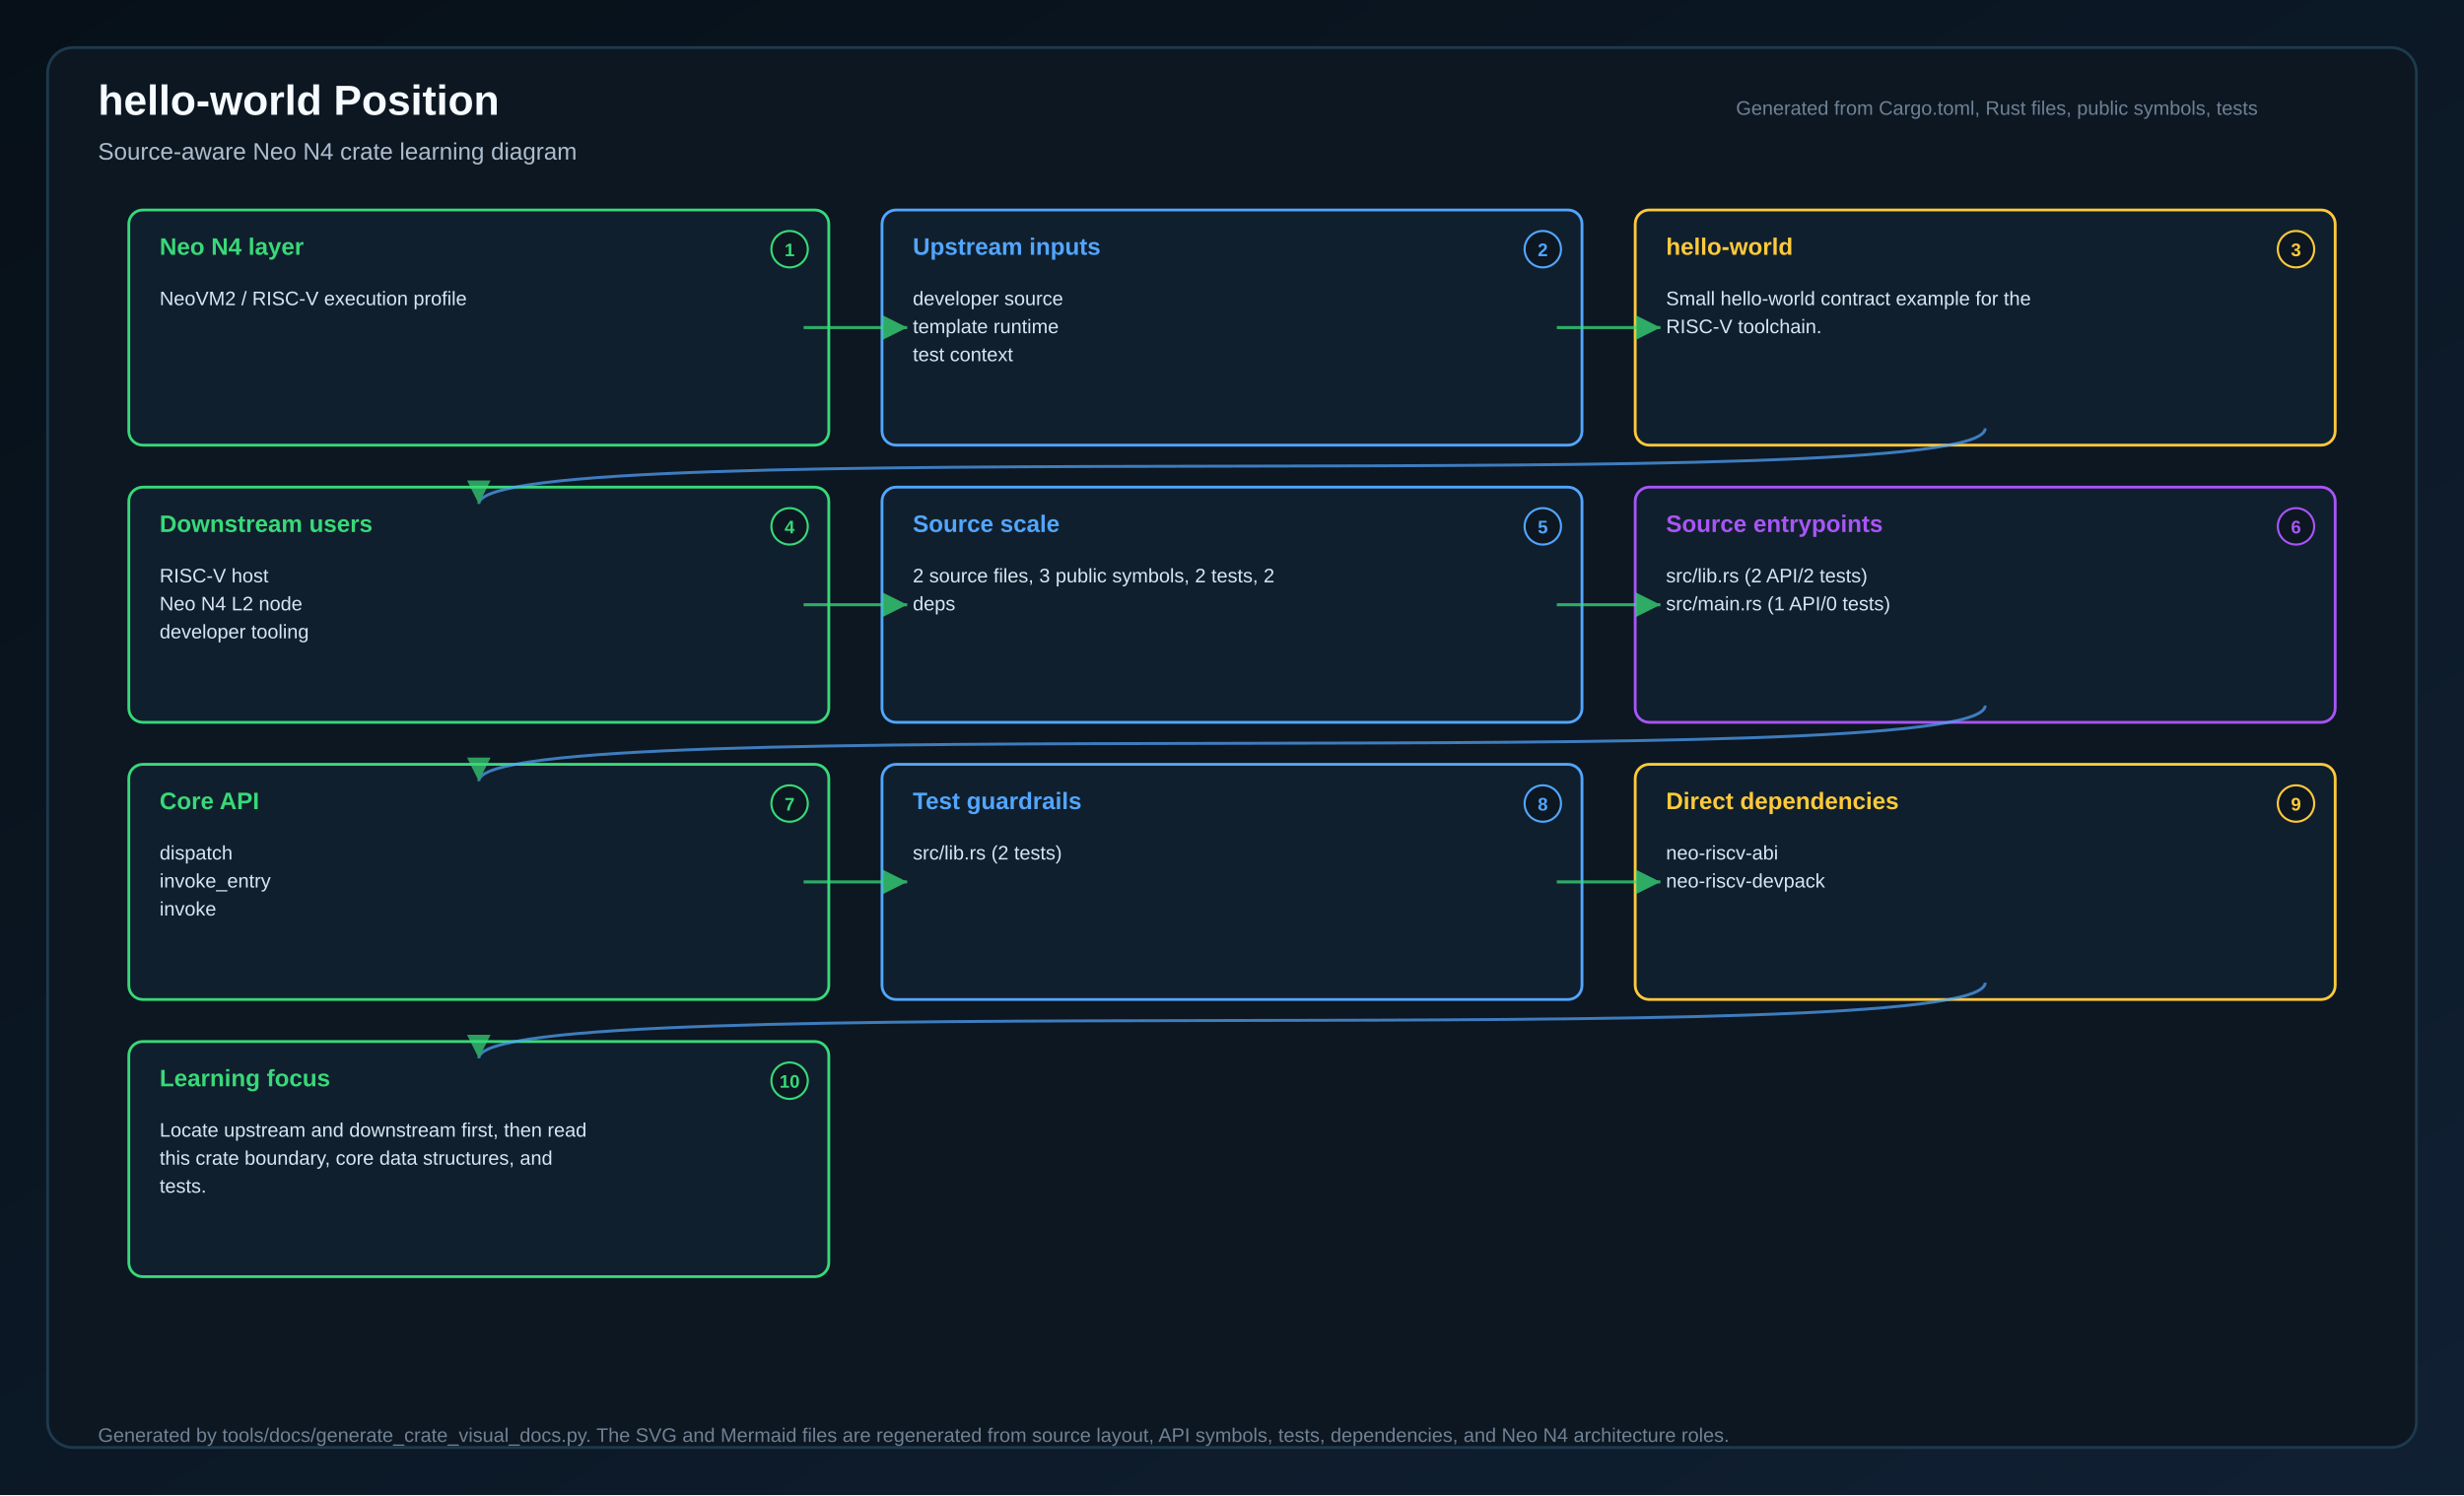
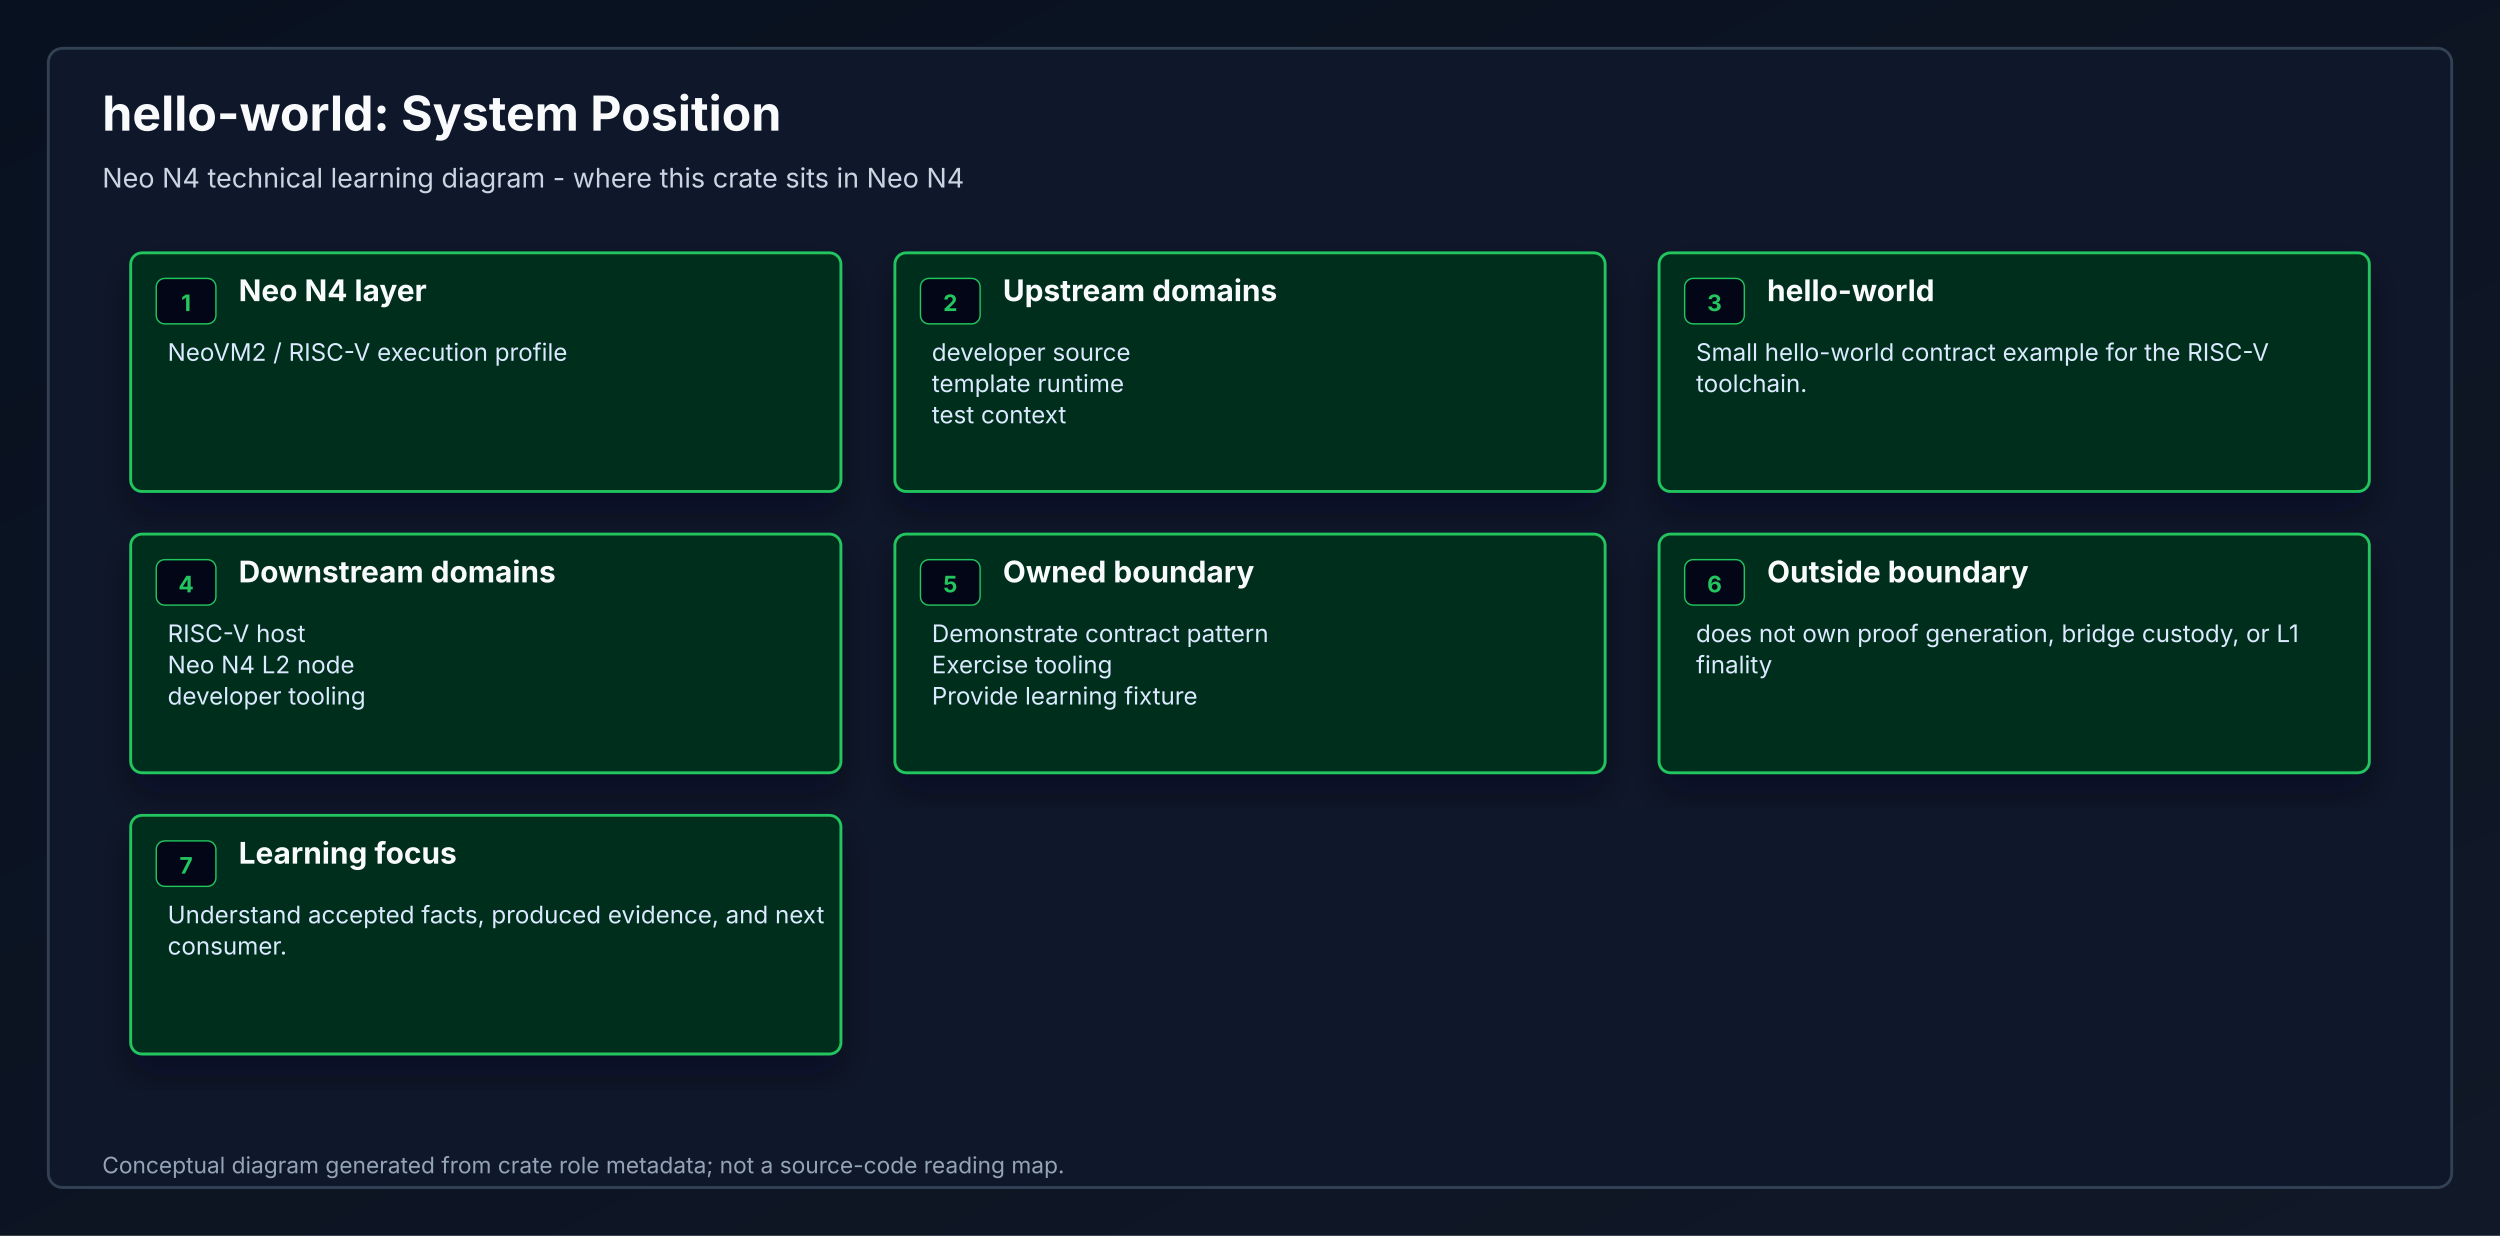
- <svg xmlns="http://www.w3.org/2000/svg" width="1760" height="1068" viewBox="0 0 1760 1068" role="img" aria-label="hello-world Position">
+ <svg xmlns="http://www.w3.org/2000/svg" width="1760" height="870" viewBox="0 0 1760 870" role="img" aria-label="hello-world System Position">
  <defs>
-     <linearGradient id="bg" x1="0" x2="1" y1="0" y2="1">
-       <stop offset="0" stop-color="#071018" />
-       <stop offset="1" stop-color="#102033" />
+     <linearGradient id="bg" x1="0" y1="0" x2="1" y2="1">
+       <stop offset="0%" stop-color="#08111f" />
+       <stop offset="100%" stop-color="#111827" />
    </linearGradient>
-     <marker id="arrow" markerWidth="12" markerHeight="12" refX="10" refY="6" orient="auto">
-       <path d="M2,2 L10,6 L2,10 Z" fill="#38d978" />
-     </marker>
+     <filter id="shadow" x="-15%" y="-15%" width="130%" height="130%">
+       <feDropShadow dx="0" dy="14" stdDeviation="12" flood-color="#020617" flood-opacity="0.42" />
+     </filter>
  </defs>
-   <rect x="0" y="0" width="1760" height="1068" fill="url(#bg)" />
-   <rect x="34" y="34" width="1692" height="1000" rx="18" fill="#0c1722" stroke="#1e3a4d" stroke-width="2" />
-   <text x="70" y="82" fill="#f6fbff" font-size="30" font-family="Segoe UI, Arial, sans-serif" font-weight="700">hello-world Position</text>
-   <text x="70" y="114" fill="#aebdcc" font-size="17" font-family="Segoe UI, Arial, sans-serif">Source-aware Neo N4 crate learning diagram</text>
-   <text x="1240" y="82" fill="#6f8194" font-size="14" font-family="Segoe UI, Arial, sans-serif">Generated from Cargo.toml, Rust files, public symbols, tests</text>
-   <rect x="92" y="150" width="500" height="168" rx="10" fill="#101f2d" stroke="#38d978" stroke-width="2" />
-   <circle cx="564" cy="178" r="13" fill="#0c1722" stroke="#38d978" stroke-width="1.5" />
-   <text x="564" y="183" text-anchor="middle" fill="#38d978" font-size="13" font-family="Segoe UI, Arial, sans-serif" font-weight="700">1</text>
-   <text x="114" y="182" fill="#38d978" font-size="17" font-family="Segoe UI, Arial, sans-serif" font-weight="700">Neo N4 layer</text>
-   <text x="114" y="218" fill="#d9e6f2" font-size="14" font-family="Segoe UI, Arial, sans-serif">NeoVM2 / RISC-V execution profile</text>
-   <rect x="630" y="150" width="500" height="168" rx="10" fill="#101f2d" stroke="#52a6ff" stroke-width="2" />
-   <circle cx="1102" cy="178" r="13" fill="#0c1722" stroke="#52a6ff" stroke-width="1.5" />
-   <text x="1102" y="183" text-anchor="middle" fill="#52a6ff" font-size="13" font-family="Segoe UI, Arial, sans-serif" font-weight="700">2</text>
-   <text x="652" y="182" fill="#52a6ff" font-size="17" font-family="Segoe UI, Arial, sans-serif" font-weight="700">Upstream inputs</text>
-   <text x="652" y="218" fill="#d9e6f2" font-size="14" font-family="Segoe UI, Arial, sans-serif">developer source</text>
-   <text x="652" y="238" fill="#d9e6f2" font-size="14" font-family="Segoe UI, Arial, sans-serif">template runtime</text>
-   <text x="652" y="258" fill="#d9e6f2" font-size="14" font-family="Segoe UI, Arial, sans-serif">test context</text>
-   <rect x="1168" y="150" width="500" height="168" rx="10" fill="#101f2d" stroke="#ffca3a" stroke-width="2" />
-   <circle cx="1640" cy="178" r="13" fill="#0c1722" stroke="#ffca3a" stroke-width="1.5" />
-   <text x="1640" y="183" text-anchor="middle" fill="#ffca3a" font-size="13" font-family="Segoe UI, Arial, sans-serif" font-weight="700">3</text>
-   <text x="1190" y="182" fill="#ffca3a" font-size="17" font-family="Segoe UI, Arial, sans-serif" font-weight="700">hello-world</text>
-   <text x="1190" y="218" fill="#d9e6f2" font-size="14" font-family="Segoe UI, Arial, sans-serif">Small hello-world contract example for the</text>
-   <text x="1190" y="238" fill="#d9e6f2" font-size="14" font-family="Segoe UI, Arial, sans-serif">RISC-V toolchain.</text>
-   <rect x="92" y="348" width="500" height="168" rx="10" fill="#101f2d" stroke="#38d978" stroke-width="2" />
-   <circle cx="564" cy="376" r="13" fill="#0c1722" stroke="#38d978" stroke-width="1.5" />
-   <text x="564" y="381" text-anchor="middle" fill="#38d978" font-size="13" font-family="Segoe UI, Arial, sans-serif" font-weight="700">4</text>
-   <text x="114" y="380" fill="#38d978" font-size="17" font-family="Segoe UI, Arial, sans-serif" font-weight="700">Downstream users</text>
-   <text x="114" y="416" fill="#d9e6f2" font-size="14" font-family="Segoe UI, Arial, sans-serif">RISC-V host</text>
-   <text x="114" y="436" fill="#d9e6f2" font-size="14" font-family="Segoe UI, Arial, sans-serif">Neo N4 L2 node</text>
-   <text x="114" y="456" fill="#d9e6f2" font-size="14" font-family="Segoe UI, Arial, sans-serif">developer tooling</text>
-   <rect x="630" y="348" width="500" height="168" rx="10" fill="#101f2d" stroke="#52a6ff" stroke-width="2" />
-   <circle cx="1102" cy="376" r="13" fill="#0c1722" stroke="#52a6ff" stroke-width="1.5" />
-   <text x="1102" y="381" text-anchor="middle" fill="#52a6ff" font-size="13" font-family="Segoe UI, Arial, sans-serif" font-weight="700">5</text>
-   <text x="652" y="380" fill="#52a6ff" font-size="17" font-family="Segoe UI, Arial, sans-serif" font-weight="700">Source scale</text>
-   <text x="652" y="416" fill="#d9e6f2" font-size="14" font-family="Segoe UI, Arial, sans-serif">2 source files, 3 public symbols, 2 tests, 2</text>
-   <text x="652" y="436" fill="#d9e6f2" font-size="14" font-family="Segoe UI, Arial, sans-serif">deps</text>
-   <rect x="1168" y="348" width="500" height="168" rx="10" fill="#101f2d" stroke="#a855f7" stroke-width="2" />
-   <circle cx="1640" cy="376" r="13" fill="#0c1722" stroke="#a855f7" stroke-width="1.5" />
-   <text x="1640" y="381" text-anchor="middle" fill="#a855f7" font-size="13" font-family="Segoe UI, Arial, sans-serif" font-weight="700">6</text>
-   <text x="1190" y="380" fill="#a855f7" font-size="17" font-family="Segoe UI, Arial, sans-serif" font-weight="700">Source entrypoints</text>
-   <text x="1190" y="416" fill="#d9e6f2" font-size="14" font-family="Segoe UI, Arial, sans-serif">src/lib.rs (2 API/2 tests)</text>
-   <text x="1190" y="436" fill="#d9e6f2" font-size="14" font-family="Segoe UI, Arial, sans-serif">src/main.rs (1 API/0 tests)</text>
-   <rect x="92" y="546" width="500" height="168" rx="10" fill="#101f2d" stroke="#38d978" stroke-width="2" />
-   <circle cx="564" cy="574" r="13" fill="#0c1722" stroke="#38d978" stroke-width="1.5" />
-   <text x="564" y="579" text-anchor="middle" fill="#38d978" font-size="13" font-family="Segoe UI, Arial, sans-serif" font-weight="700">7</text>
-   <text x="114" y="578" fill="#38d978" font-size="17" font-family="Segoe UI, Arial, sans-serif" font-weight="700">Core API</text>
-   <text x="114" y="614" fill="#d9e6f2" font-size="14" font-family="Segoe UI, Arial, sans-serif">dispatch</text>
-   <text x="114" y="634" fill="#d9e6f2" font-size="14" font-family="Segoe UI, Arial, sans-serif">invoke_entry</text>
-   <text x="114" y="654" fill="#d9e6f2" font-size="14" font-family="Segoe UI, Arial, sans-serif">invoke</text>
-   <rect x="630" y="546" width="500" height="168" rx="10" fill="#101f2d" stroke="#52a6ff" stroke-width="2" />
-   <circle cx="1102" cy="574" r="13" fill="#0c1722" stroke="#52a6ff" stroke-width="1.5" />
-   <text x="1102" y="579" text-anchor="middle" fill="#52a6ff" font-size="13" font-family="Segoe UI, Arial, sans-serif" font-weight="700">8</text>
-   <text x="652" y="578" fill="#52a6ff" font-size="17" font-family="Segoe UI, Arial, sans-serif" font-weight="700">Test guardrails</text>
-   <text x="652" y="614" fill="#d9e6f2" font-size="14" font-family="Segoe UI, Arial, sans-serif">src/lib.rs (2 tests)</text>
-   <rect x="1168" y="546" width="500" height="168" rx="10" fill="#101f2d" stroke="#ffca3a" stroke-width="2" />
-   <circle cx="1640" cy="574" r="13" fill="#0c1722" stroke="#ffca3a" stroke-width="1.5" />
-   <text x="1640" y="579" text-anchor="middle" fill="#ffca3a" font-size="13" font-family="Segoe UI, Arial, sans-serif" font-weight="700">9</text>
-   <text x="1190" y="578" fill="#ffca3a" font-size="17" font-family="Segoe UI, Arial, sans-serif" font-weight="700">Direct dependencies</text>
-   <text x="1190" y="614" fill="#d9e6f2" font-size="14" font-family="Segoe UI, Arial, sans-serif">neo-riscv-abi</text>
-   <text x="1190" y="634" fill="#d9e6f2" font-size="14" font-family="Segoe UI, Arial, sans-serif">neo-riscv-devpack</text>
-   <rect x="92" y="744" width="500" height="168" rx="10" fill="#101f2d" stroke="#38d978" stroke-width="2" />
-   <circle cx="564" cy="772" r="13" fill="#0c1722" stroke="#38d978" stroke-width="1.5" />
-   <text x="564" y="777" text-anchor="middle" fill="#38d978" font-size="13" font-family="Segoe UI, Arial, sans-serif" font-weight="700">10</text>
-   <text x="114" y="776" fill="#38d978" font-size="17" font-family="Segoe UI, Arial, sans-serif" font-weight="700">Learning focus</text>
-   <text x="114" y="812" fill="#d9e6f2" font-size="14" font-family="Segoe UI, Arial, sans-serif">Locate upstream and downstream first, then read</text>
-   <text x="114" y="832" fill="#d9e6f2" font-size="14" font-family="Segoe UI, Arial, sans-serif">this crate boundary, core data structures, and</text>
-   <text x="114" y="852" fill="#d9e6f2" font-size="14" font-family="Segoe UI, Arial, sans-serif">tests.</text>
-   <line x1="574" y1="234" x2="648" y2="234" stroke="#38d978" stroke-width="2.2" marker-end="url(#arrow)" opacity="0.75" />
-   <line x1="1112" y1="234" x2="1186" y2="234" stroke="#38d978" stroke-width="2.2" marker-end="url(#arrow)" opacity="0.75" />
-   <line x1="574" y1="432" x2="648" y2="432" stroke="#38d978" stroke-width="2.2" marker-end="url(#arrow)" opacity="0.75" />
-   <line x1="1112" y1="432" x2="1186" y2="432" stroke="#38d978" stroke-width="2.2" marker-end="url(#arrow)" opacity="0.75" />
-   <line x1="574" y1="630" x2="648" y2="630" stroke="#38d978" stroke-width="2.2" marker-end="url(#arrow)" opacity="0.75" />
-   <line x1="1112" y1="630" x2="1186" y2="630" stroke="#38d978" stroke-width="2.2" marker-end="url(#arrow)" opacity="0.75" />
-   <path d="M1418 306 C1418 358, 342 308, 342 360" stroke="#52a6ff" stroke-width="2.1" fill="none" marker-end="url(#arrow)" opacity="0.7" />
-   <path d="M1418 504 C1418 556, 342 506, 342 558" stroke="#52a6ff" stroke-width="2.1" fill="none" marker-end="url(#arrow)" opacity="0.7" />
-   <path d="M1418 702 C1418 754, 342 704, 342 756" stroke="#52a6ff" stroke-width="2.1" fill="none" marker-end="url(#arrow)" opacity="0.7" />
-   <text x="70" y="1030" fill="#6f8194" font-size="14" font-family="Segoe UI, Arial, sans-serif">Generated by tools/docs/generate_crate_visual_docs.py. The SVG and Mermaid files are regenerated from source layout, API symbols, tests, dependencies, and Neo N4 architecture roles.</text>
+   <rect width="1760" height="100%" fill="url(#bg)" />
+   <rect x="34" y="34" width="1692" height="802" rx="10" fill="#0f172a" stroke="#334155" stroke-width="2" />
+   <text x="72" y="92" fill="#f8fafc" font-family="Inter,Segoe UI,Arial,sans-serif" font-size="34" font-weight="700">hello-world: System Position</text>
+   <text x="72" y="132" fill="#cbd5e1" font-family="Inter,Segoe UI,Arial,sans-serif" font-size="19">Neo N4 technical learning diagram - where this crate sits in Neo N4</text>
+   <rect x="92" y="178" width="500" height="168" rx="8" fill="#052e1a" stroke="#22c55e" stroke-width="2" filter="url(#shadow)" />
+   <rect x="110" y="196" width="42" height="32" rx="6" fill="#020617" stroke="#22c55e" stroke-width="1" />
+   <text x="131" y="219" text-anchor="middle" fill="#22c55e" font-family="Inter,Segoe UI,Arial,sans-serif" font-size="16" font-weight="700">1</text>
+   <text x="168" y="212" fill="#f8fafc" font-family="Inter,Segoe UI,Arial,sans-serif" font-size="21" font-weight="700">Neo N4 layer</text>
+   <text x="118" y="254" fill="#dbeafe" font-family="Inter,Segoe UI,Arial,sans-serif" font-size="17">NeoVM2 / RISC-V execution profile</text>
+   <rect x="630" y="178" width="500" height="168" rx="8" fill="#052e1a" stroke="#22c55e" stroke-width="2" filter="url(#shadow)" />
+   <rect x="648" y="196" width="42" height="32" rx="6" fill="#020617" stroke="#22c55e" stroke-width="1" />
+   <text x="669" y="219" text-anchor="middle" fill="#22c55e" font-family="Inter,Segoe UI,Arial,sans-serif" font-size="16" font-weight="700">2</text>
+   <text x="706" y="212" fill="#f8fafc" font-family="Inter,Segoe UI,Arial,sans-serif" font-size="21" font-weight="700">Upstream domains</text>
+   <text x="656" y="254" fill="#dbeafe" font-family="Inter,Segoe UI,Arial,sans-serif" font-size="17">developer source</text>
+   <text x="656" y="276" fill="#dbeafe" font-family="Inter,Segoe UI,Arial,sans-serif" font-size="17">template runtime</text>
+   <text x="656" y="298" fill="#dbeafe" font-family="Inter,Segoe UI,Arial,sans-serif" font-size="17">test context</text>
+   <rect x="1168" y="178" width="500" height="168" rx="8" fill="#052e1a" stroke="#22c55e" stroke-width="2" filter="url(#shadow)" />
+   <rect x="1186" y="196" width="42" height="32" rx="6" fill="#020617" stroke="#22c55e" stroke-width="1" />
+   <text x="1207" y="219" text-anchor="middle" fill="#22c55e" font-family="Inter,Segoe UI,Arial,sans-serif" font-size="16" font-weight="700">3</text>
+   <text x="1244" y="212" fill="#f8fafc" font-family="Inter,Segoe UI,Arial,sans-serif" font-size="21" font-weight="700">hello-world</text>
+   <text x="1194" y="254" fill="#dbeafe" font-family="Inter,Segoe UI,Arial,sans-serif" font-size="17">Small hello-world contract example for the RISC-V</text>
+   <text x="1194" y="276" fill="#dbeafe" font-family="Inter,Segoe UI,Arial,sans-serif" font-size="17">toolchain.</text>
+   <rect x="92" y="376" width="500" height="168" rx="8" fill="#052e1a" stroke="#22c55e" stroke-width="2" filter="url(#shadow)" />
+   <rect x="110" y="394" width="42" height="32" rx="6" fill="#020617" stroke="#22c55e" stroke-width="1" />
+   <text x="131" y="417" text-anchor="middle" fill="#22c55e" font-family="Inter,Segoe UI,Arial,sans-serif" font-size="16" font-weight="700">4</text>
+   <text x="168" y="410" fill="#f8fafc" font-family="Inter,Segoe UI,Arial,sans-serif" font-size="21" font-weight="700">Downstream domains</text>
+   <text x="118" y="452" fill="#dbeafe" font-family="Inter,Segoe UI,Arial,sans-serif" font-size="17">RISC-V host</text>
+   <text x="118" y="474" fill="#dbeafe" font-family="Inter,Segoe UI,Arial,sans-serif" font-size="17">Neo N4 L2 node</text>
+   <text x="118" y="496" fill="#dbeafe" font-family="Inter,Segoe UI,Arial,sans-serif" font-size="17">developer tooling</text>
+   <rect x="630" y="376" width="500" height="168" rx="8" fill="#052e1a" stroke="#22c55e" stroke-width="2" filter="url(#shadow)" />
+   <rect x="648" y="394" width="42" height="32" rx="6" fill="#020617" stroke="#22c55e" stroke-width="1" />
+   <text x="669" y="417" text-anchor="middle" fill="#22c55e" font-family="Inter,Segoe UI,Arial,sans-serif" font-size="16" font-weight="700">5</text>
+   <text x="706" y="410" fill="#f8fafc" font-family="Inter,Segoe UI,Arial,sans-serif" font-size="21" font-weight="700">Owned boundary</text>
+   <text x="656" y="452" fill="#dbeafe" font-family="Inter,Segoe UI,Arial,sans-serif" font-size="17">Demonstrate contract pattern</text>
+   <text x="656" y="474" fill="#dbeafe" font-family="Inter,Segoe UI,Arial,sans-serif" font-size="17">Exercise tooling</text>
+   <text x="656" y="496" fill="#dbeafe" font-family="Inter,Segoe UI,Arial,sans-serif" font-size="17">Provide learning fixture</text>
+   <rect x="1168" y="376" width="500" height="168" rx="8" fill="#052e1a" stroke="#22c55e" stroke-width="2" filter="url(#shadow)" />
+   <rect x="1186" y="394" width="42" height="32" rx="6" fill="#020617" stroke="#22c55e" stroke-width="1" />
+   <text x="1207" y="417" text-anchor="middle" fill="#22c55e" font-family="Inter,Segoe UI,Arial,sans-serif" font-size="16" font-weight="700">6</text>
+   <text x="1244" y="410" fill="#f8fafc" font-family="Inter,Segoe UI,Arial,sans-serif" font-size="21" font-weight="700">Outside boundary</text>
+   <text x="1194" y="452" fill="#dbeafe" font-family="Inter,Segoe UI,Arial,sans-serif" font-size="17">does not own proof generation, bridge custody, or L1</text>
+   <text x="1194" y="474" fill="#dbeafe" font-family="Inter,Segoe UI,Arial,sans-serif" font-size="17">finality</text>
+   <rect x="92" y="574" width="500" height="168" rx="8" fill="#052e1a" stroke="#22c55e" stroke-width="2" filter="url(#shadow)" />
+   <rect x="110" y="592" width="42" height="32" rx="6" fill="#020617" stroke="#22c55e" stroke-width="1" />
+   <text x="131" y="615" text-anchor="middle" fill="#22c55e" font-family="Inter,Segoe UI,Arial,sans-serif" font-size="16" font-weight="700">7</text>
+   <text x="168" y="608" fill="#f8fafc" font-family="Inter,Segoe UI,Arial,sans-serif" font-size="21" font-weight="700">Learning focus</text>
+   <text x="118" y="650" fill="#dbeafe" font-family="Inter,Segoe UI,Arial,sans-serif" font-size="17">Understand accepted facts, produced evidence, and next</text>
+   <text x="118" y="672" fill="#dbeafe" font-family="Inter,Segoe UI,Arial,sans-serif" font-size="17">consumer.</text>
+   <text x="72" y="826" fill="#94a3b8" font-family="Inter,Segoe UI,Arial,sans-serif" font-size="16">Conceptual diagram generated from crate role metadata; not a source-code reading map.</text>
</svg>
